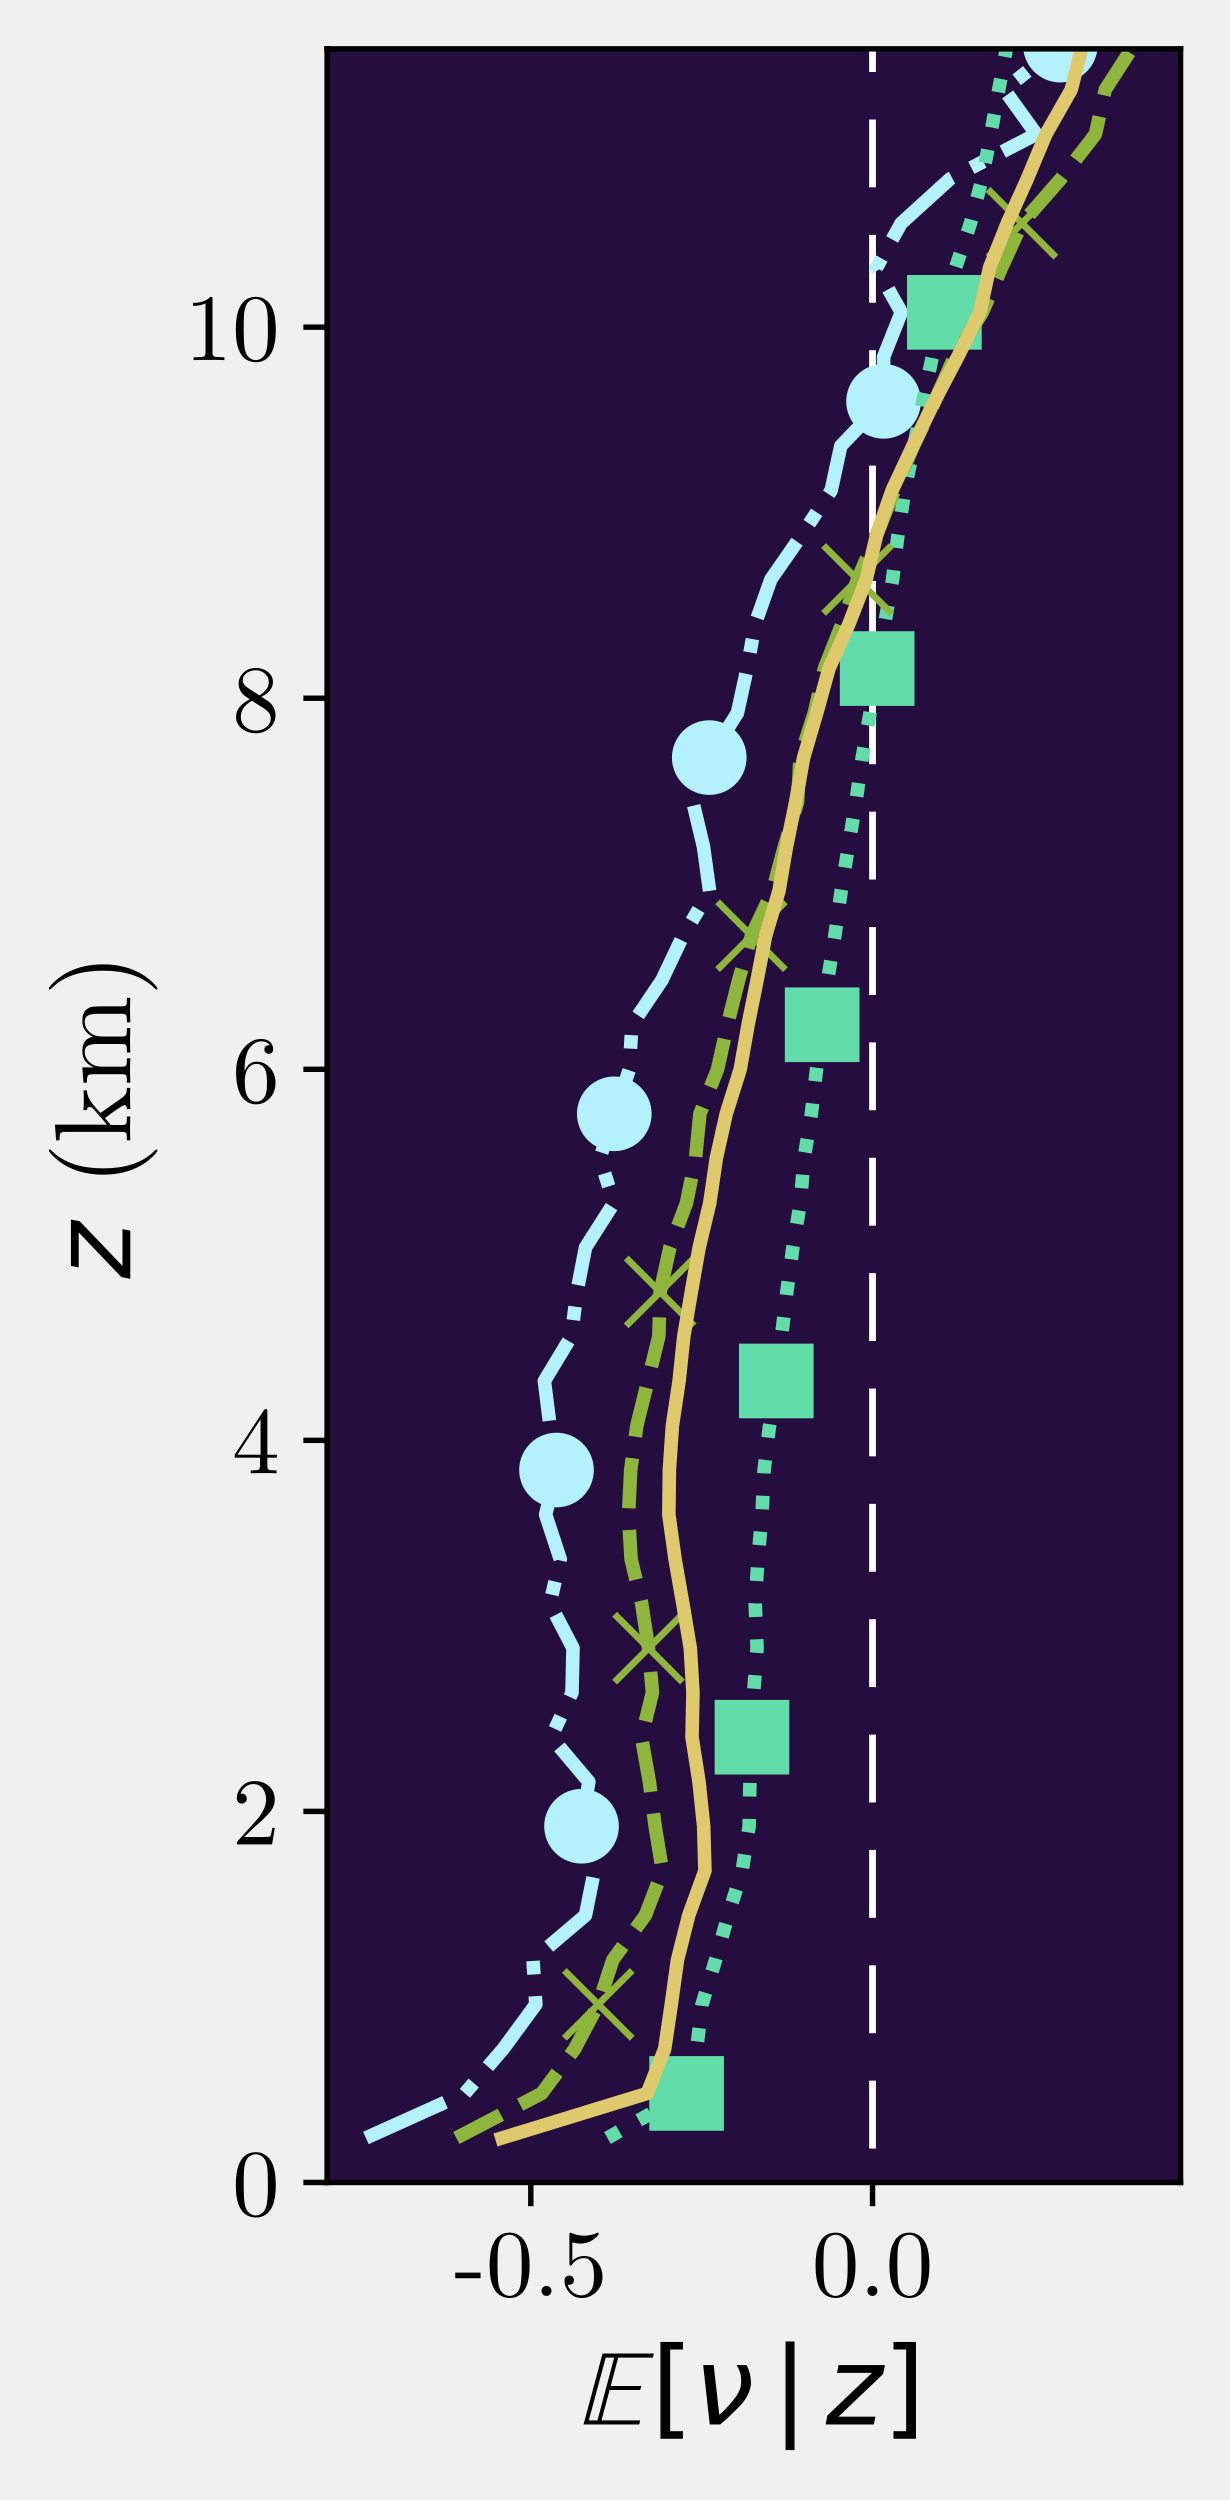
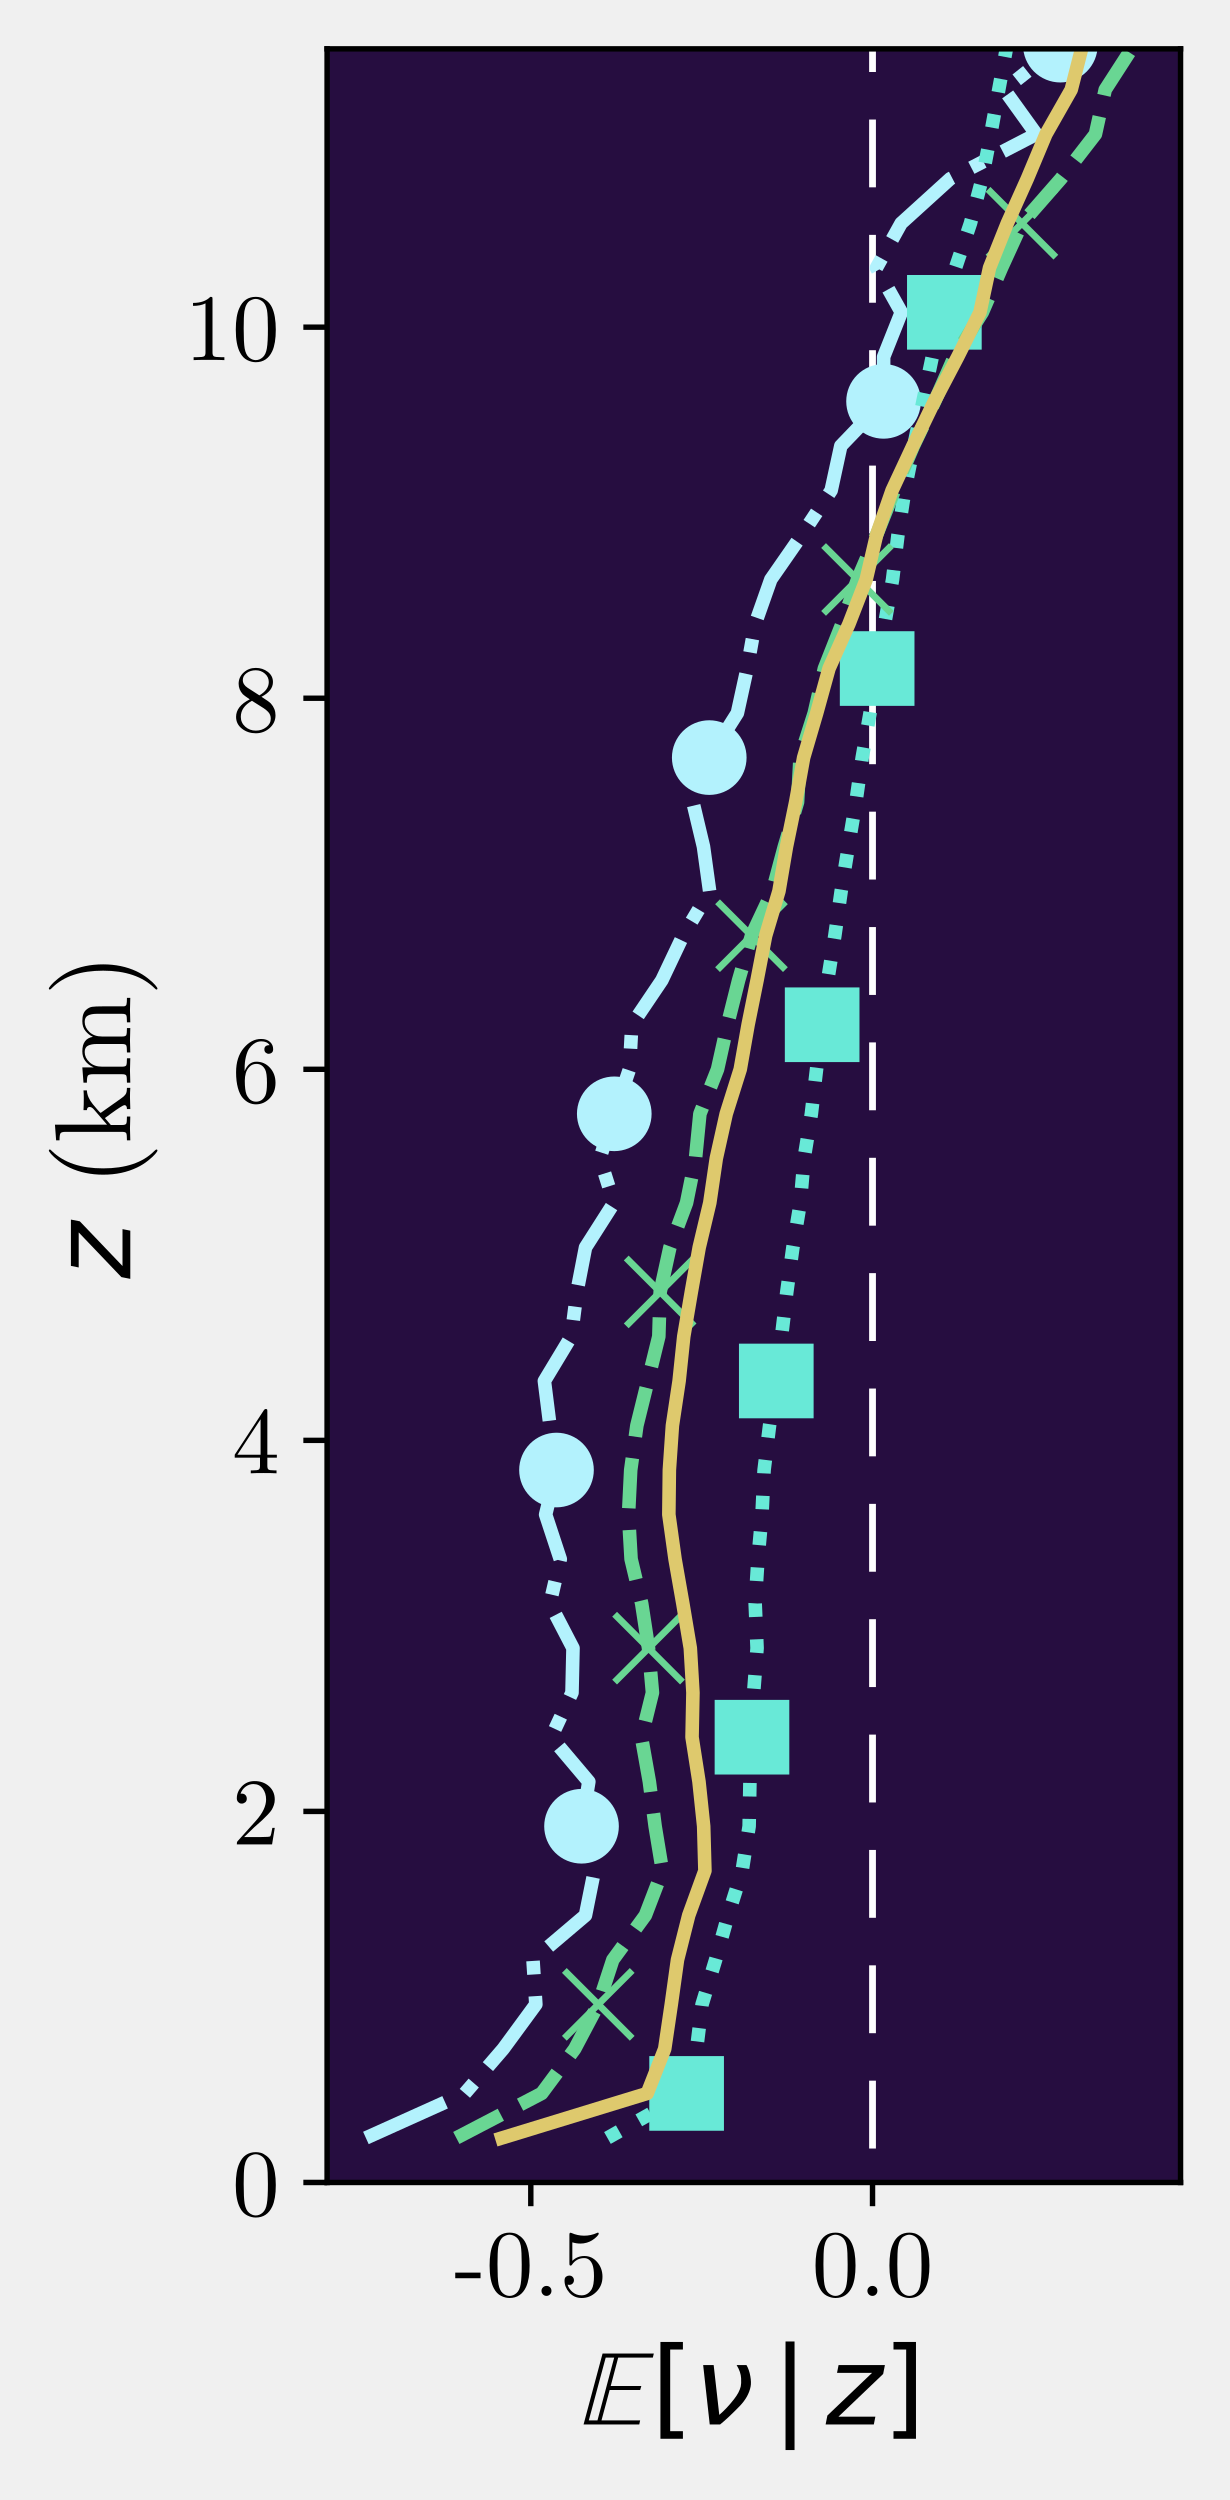
<svg xmlns="http://www.w3.org/2000/svg" xmlns:xlink="http://www.w3.org/1999/xlink" width="181.164pt" height="368.4pt" viewBox="0 0 181.164 368.4" version="1.1">
  <defs>
    <style type="text/css">*{stroke-linejoin: round; stroke-linecap: butt}</style>
  </defs>
  <g id="figure_1">
    <g id="patch_1">
      <path d="M 0 368.4  L 181.164 368.4  L 181.164 0  L 0 0  L 0 368.4  z " style="fill: none; opacity: 0" />
    </g>
    <g id="axes_1">
      <g id="patch_2">
        <path d="M 48.2 321.61  L 173.964 321.61  L 173.964 7.2  L 48.2 7.2  z " style="fill: #260d40" />
      </g>
      <g id="matplotlib.axis_1">
        <g id="xtick_1">
          <g id="line2d_1">
            <defs>
-               <path id="mfa0287b8fa" d="M 0 0  L 0 3.5  " style="stroke: #000000; stroke-width: 0.8" />
-             </defs>
-             <g>
-               <use xlink:href="#mfa0287b8fa" x="78.219" y="321.61" style="stroke: #000000; stroke-width: 0.8" />
+               <path id="m60a815bd17" d="M 0 0  L 0 3.5  " style="stroke: #000000; stroke-width: 0.8" />
+             </defs>
+             <g>
+               <use xlink:href="#m60a815bd17" x="78.219" y="321.61" style="stroke: #000000; stroke-width: 0.8" />
            </g>
          </g>
          <g id="text_1">
            <g transform="translate(66.94721 338.3248) scale(0.14 -0.14)">
              <defs>
                <path id="CMUSerif-Roman-2d" d="M 63 1191  L 63 1569  L 1766 1569  L 1766 1191  L 63 1191  z " transform="scale(0.015625)" />
                <path id="CMUSerif-Roman-30" d="M 250 2047  Q 250 2988 488 3500  Q 819 4263 1600 4263  Q 1766 4263 1939 4217  Q 2113 4172 2333 4000  Q 2553 3828 2688 3547  Q 2944 3003 2944 2047  Q 2944 1113 2706 603  Q 2359 -141 1594 -141  Q 1306 -141 1014 6  Q 722 153 538 506  Q 250 1034 250 2047  z M 781 2125  Q 781 1159 850 775  Q 928 359 1142 179  Q 1356 0 1594 0  Q 1850 0 2064 192  Q 2278 384 2344 800  Q 2416 1209 2413 2125  Q 2413 3016 2350 3372  Q 2266 3788 2042 3955  Q 1819 4122 1594 4122  Q 1509 4122 1420 4097  Q 1331 4072 1203 4000  Q 1075 3928 976 3750  Q 878 3572 831 3303  Q 781 2956 781 2125  z " transform="scale(0.015625)" />
                <path id="CMUSerif-Roman-2e" d="M 641 103  Q 544 206 544 340  Q 544 475 641 573  Q 738 672 884 672  Q 1025 672 1120 580  Q 1216 488 1216 339  Q 1216 191 1114 95  Q 1013 0 884 0  Q 738 0 641 103  z " transform="scale(0.015625)" />
                <path id="CMUSerif-Roman-35" d="M 319 1031  Q 319 1222 422 1295  Q 525 1369 634 1369  Q 781 1369 867 1276  Q 953 1184 953 1056  Q 953 928 867 836  Q 781 744 634 744  Q 563 744 525 756  Q 609 463 867 250  Q 1125 38 1466 38  Q 1894 38 2150 453  Q 2303 722 2303 1331  Q 2303 1869 2188 2138  Q 2009 2547 1644 2547  Q 1125 2547 819 2100  Q 781 2044 738 2041  Q 675 2041 661 2077  Q 647 2113 647 2209  L 647 4103  Q 647 4256 709 4256  Q 734 4256 788 4238  Q 1191 4059 1638 4056  Q 2097 4056 2509 4244  Q 2541 4263 2559 4263  Q 2622 4263 2625 4191  Q 2625 4166 2573 4092  Q 2522 4019 2412 3923  Q 2303 3828 2162 3737  Q 2022 3647 1817 3586  Q 1613 3525 1388 3525  Q 1119 3525 844 3609  L 844 2363  Q 1175 2688 1656 2688  Q 2169 2688 2522 2275  Q 2875 1863 2875 1288  Q 2875 684 2458 271  Q 2041 -141 1478 -141  Q 966 -141 642 225  Q 319 591 319 1031  z " transform="scale(0.015625)" />
              </defs>
              <use xlink:href="#CMUSerif-Roman-2d" />
              <use xlink:href="#CMUSerif-Roman-30" transform="translate(33.25195 0)" />
              <use xlink:href="#CMUSerif-Roman-2e" transform="translate(83.25195 0)" />
              <use xlink:href="#CMUSerif-Roman-35" transform="translate(111.0352 0)" />
            </g>
          </g>
        </g>
        <g id="xtick_2">
          <g id="line2d_2">
            <g>
-               <use xlink:href="#mfa0287b8fa" x="128.575" y="321.61" style="stroke: #000000; stroke-width: 0.8" />
+               <use xlink:href="#m60a815bd17" x="128.575" y="321.61" style="stroke: #000000; stroke-width: 0.8" />
            </g>
          </g>
          <g id="text_2">
            <g transform="translate(119.6302 338.3248) scale(0.14 -0.14)">
              <use xlink:href="#CMUSerif-Roman-30" />
              <use xlink:href="#CMUSerif-Roman-2e" transform="translate(50 0)" />
              <use xlink:href="#CMUSerif-Roman-30" transform="translate(77.7832 0)" />
            </g>
          </g>
        </g>
        <g id="text_3">
          <g transform="translate(85.72203 357.3595) scale(0.16 -0.16)">
            <defs>
              <path id="STIXNonUnicode-Italic-e156" d="M 4250 4179  L 4192 3942  L 2150 3942  L 1709 2266  L 3514 2266  L 3443 2029  L 1645 2029  L 1165 237  L 3443 237  L 3392 0  L 109 0  L 1229 4179  L 4250 4179  z M 1914 3942  L 1414 3942  L 416 237  L 928 237  L 1914 3942  z " transform="scale(0.015625)" />
              <path id="DejaVuSans-5b" d="M 550 4863  L 1875 4863  L 1875 4416  L 1125 4416  L 1125 -397  L 1875 -397  L 1875 -844  L 550 -844  L 550 4863  z " transform="scale(0.015625)" />
              <path id="DejaVuSans-Oblique-3bd" d="M 959 0  L 572 3500  L 1191 3500  L 1522 563  Q 1972 950 2391 1488  Q 2706 1891 2788 2241  Q 2825 2406 2809 2719  Q 2794 3091 2544 3500  L 3125 3500  L 3125 3500  Q 3288 3222 3353 2834  Q 3416 2478 3369 2234  Q 3250 1622 2719 1075  Q 2025 363 1572 0  L 959 0  z " transform="scale(0.015625)" />
              <path id="DejaVuSans-7c" d="M 1344 4891  L 1344 -1509  L 813 -1509  L 813 4891  L 1344 4891  z " transform="scale(0.015625)" />
              <path id="DejaVuSans-Oblique-7a" d="M 744 3500  L 3475 3500  L 3372 2975  L 738 459  L 2913 459  L 2822 0  L -19 0  L 84 525  L 2719 3041  L 653 3041  L 744 3500  z " transform="scale(0.015625)" />
              <path id="DejaVuSans-5d" d="M 1947 4863  L 1947 -844  L 622 -844  L 622 -397  L 1369 -397  L 1369 4416  L 622 4416  L 622 4863  L 1947 4863  z " transform="scale(0.015625)" />
            </defs>
            <use xlink:href="#STIXNonUnicode-Italic-e156" transform="translate(0 0.578125)" />
            <use xlink:href="#DejaVuSans-5b" transform="translate(63.89999 0.578125)" />
            <use xlink:href="#DejaVuSans-Oblique-3bd" transform="translate(102.9137 0.578125)" />
            <use xlink:href="#DejaVuSans-7c" transform="translate(175.0087 0.578125)" />
            <use xlink:href="#DejaVuSans-Oblique-7a" transform="translate(224.9358 0.578125)" />
            <use xlink:href="#DejaVuSans-5d" transform="translate(277.426 0.578125)" />
          </g>
        </g>
      </g>
      <g id="matplotlib.axis_2">
        <g id="ytick_1">
          <g id="line2d_3">
            <defs>
-               <path id="m3f14f30322" d="M 0 0  L -3.5 0  " style="stroke: #000000; stroke-width: 0.8" />
-             </defs>
-             <g>
-               <use xlink:href="#m3f14f30322" x="48.2" y="321.61" style="stroke: #000000; stroke-width: 0.8" />
+               <path id="m73a2d07c57" d="M 0 0  L -3.5 0  " style="stroke: #000000; stroke-width: 0.8" />
+             </defs>
+             <g>
+               <use xlink:href="#m73a2d07c57" x="48.2" y="321.61" style="stroke: #000000; stroke-width: 0.8" />
            </g>
          </g>
          <g id="text_4">
            <g transform="translate(34.2 326.4675) scale(0.14 -0.14)">
              <use xlink:href="#CMUSerif-Roman-30" />
            </g>
          </g>
        </g>
        <g id="ytick_2">
          <g id="line2d_4">
            <g>
-               <use xlink:href="#m3f14f30322" x="48.2" y="266.93" style="stroke: #000000; stroke-width: 0.8" />
+               <use xlink:href="#m73a2d07c57" x="48.2" y="266.93" style="stroke: #000000; stroke-width: 0.8" />
            </g>
          </g>
          <g id="text_5">
            <g transform="translate(34.2 271.7875) scale(0.14 -0.14)">
              <defs>
                <path id="CMUSerif-Roman-32" d="M 319 0  Q 319 116 330 150  Q 341 184 391 238  L 1619 1606  Q 2291 2363 2291 3022  Q 2291 3450 2067 3756  Q 1844 4063 1434 4063  Q 1153 4063 915 3891  Q 678 3719 569 3413  Q 588 3419 653 3419  Q 813 3419 902 3319  Q 991 3219 991 3084  Q 991 2913 880 2830  Q 769 2747 659 2747  Q 616 2747 558 2756  Q 500 2766 409 2855  Q 319 2944 319 3103  Q 319 3550 658 3906  Q 997 4263 1516 4263  Q 2103 4263 2489 3914  Q 2875 3566 2875 3022  Q 2875 2831 2817 2657  Q 2759 2484 2682 2350  Q 2606 2216 2400 2000  Q 2194 1784 2028 1631  Q 1863 1478 1491 1153  L 813 494  L 1966 494  Q 2528 494 2572 544  Q 2634 634 2713 1113  L 2875 1113  L 2694 0  L 319 0  z " transform="scale(0.015625)" />
              </defs>
              <use xlink:href="#CMUSerif-Roman-32" />
            </g>
          </g>
        </g>
        <g id="ytick_3">
          <g id="line2d_5">
            <g>
-               <use xlink:href="#m3f14f30322" x="48.2" y="212.25" style="stroke: #000000; stroke-width: 0.8" />
+               <use xlink:href="#m73a2d07c57" x="48.2" y="212.25" style="stroke: #000000; stroke-width: 0.8" />
            </g>
          </g>
          <g id="text_6">
            <g transform="translate(34.2 217.1074) scale(0.14 -0.14)">
              <defs>
                <path id="CMUSerif-Roman-34" d="M 178 1056  L 178 1253  L 2144 4256  Q 2194 4334 2272 4331  Q 2344 4331 2359 4303  Q 2375 4275 2375 4166  L 2375 1253  L 3016 1253  L 3016 1056  L 2375 1056  L 2375 500  Q 2375 316 2451 256  Q 2528 197 2859 197  L 2994 197  L 2994 0  Q 2731 19 2125 19  Q 1522 19 1259 0  L 1259 197  L 1394 197  Q 1725 197 1803 255  Q 1881 313 1881 500  L 1881 1056  L 178 1056  z M 359 1253  L 1919 1253  L 1919 3641  L 359 1253  z " transform="scale(0.015625)" />
              </defs>
              <use xlink:href="#CMUSerif-Roman-34" />
            </g>
          </g>
        </g>
        <g id="ytick_4">
          <g id="line2d_6">
            <g>
-               <use xlink:href="#m3f14f30322" x="48.2" y="157.57" style="stroke: #000000; stroke-width: 0.8" />
+               <use xlink:href="#m73a2d07c57" x="48.2" y="157.57" style="stroke: #000000; stroke-width: 0.8" />
            </g>
          </g>
          <g id="text_7">
            <g transform="translate(34.2 162.4274) scale(0.14 -0.14)">
              <defs>
                <path id="CMUSerif-Roman-36" d="M 269 2022  Q 269 3028 781 3645  Q 1294 4263 1953 4263  Q 2338 4263 2552 4067  Q 2766 3872 2766 3572  Q 2766 3406 2669 3334  Q 2572 3263 2472 3263  Q 2356 3263 2265 3341  Q 2175 3419 2175 3559  Q 2175 3847 2528 3847  Q 2363 4103 1966 4103  Q 1844 4103 1719 4067  Q 1594 4031 1431 3912  Q 1269 3794 1144 3606  Q 1019 3419 931 3066  Q 844 2713 844 2253  L 844 2100  Q 1106 2734 1643 2732  Q 2181 2731 2553 2322  Q 2925 1913 2925 1306  Q 2925 684 2537 271  Q 2150 -141 1606 -141  Q 1363 -141 1142 -39  Q 922 63 717 294  Q 513 525 391 969  Q 269 1413 269 2022  z M 856 1447  Q 856 819 972 519  Q 991 469 1033 400  Q 1075 331 1148 242  Q 1222 153 1344 95  Q 1466 38 1606 38  Q 2034 38 2241 453  Q 2350 684 2350 1313  Q 2350 1953 2234 2188  Q 2038 2584 1638 2584  Q 1369 2584 1183 2400  Q 997 2216 926 1969  Q 856 1722 856 1447  z " transform="scale(0.015625)" />
              </defs>
              <use xlink:href="#CMUSerif-Roman-36" />
            </g>
          </g>
        </g>
        <g id="ytick_5">
          <g id="line2d_7">
            <g>
-               <use xlink:href="#m3f14f30322" x="48.2" y="102.89" style="stroke: #000000; stroke-width: 0.8" />
+               <use xlink:href="#m73a2d07c57" x="48.2" y="102.89" style="stroke: #000000; stroke-width: 0.8" />
            </g>
          </g>
          <g id="text_8">
            <g transform="translate(34.2 107.7474) scale(0.14 -0.14)">
              <defs>
                <path id="CMUSerif-Roman-38" d="M 269 966  Q 269 1681 1191 2144  Q 794 2413 722 2491  Q 441 2803 441 3194  Q 441 3641 780 3952  Q 1119 4263 1600 4263  Q 2059 4263 2406 3997  Q 2753 3731 2753 3309  Q 2753 2716 1978 2316  Q 2491 1997 2613 1863  Q 2925 1516 2925 1075  Q 2925 563 2531 211  Q 2138 -141 1594 -141  Q 1063 -141 666 168  Q 269 478 269 966  z M 588 966  Q 588 569 886 303  Q 1184 38 1600 38  Q 2003 38 2304 269  Q 2606 500 2606 844  Q 2606 978 2561 1093  Q 2516 1209 2427 1301  Q 2338 1394 2283 1436  Q 2228 1478 2125 1550  L 1338 2047  Q 588 1631 588 966  z M 722 3444  Q 722 3138 1044 2925  L 1838 2413  Q 2472 2784 2472 3309  Q 2472 3650 2212 3876  Q 1953 4103 1594 4103  Q 1241 4103 981 3917  Q 722 3731 722 3444  z " transform="scale(0.015625)" />
              </defs>
              <use xlink:href="#CMUSerif-Roman-38" />
            </g>
          </g>
        </g>
        <g id="ytick_6">
          <g id="line2d_8">
            <g>
-               <use xlink:href="#m3f14f30322" x="48.2" y="48.21" style="stroke: #000000; stroke-width: 0.8" />
+               <use xlink:href="#m73a2d07c57" x="48.2" y="48.21" style="stroke: #000000; stroke-width: 0.8" />
            </g>
          </g>
          <g id="text_9">
            <g transform="translate(27.2 53.06736) scale(0.14 -0.14)">
              <defs>
                <path id="CMUSerif-Roman-31" d="M 569 3653  L 569 3853  Q 1338 3853 1734 4263  Q 1844 4263 1862 4238  Q 1881 4213 1881 4097  L 1881 506  Q 1881 316 1975 256  Q 2069 197 2478 197  L 2681 197  L 2681 0  Q 2456 19 1643 19  Q 831 19 609 0  L 609 197  L 813 197  Q 1216 197 1312 255  Q 1409 313 1409 506  L 1409 3822  Q 1075 3653 569 3653  z " transform="scale(0.015625)" />
              </defs>
              <use xlink:href="#CMUSerif-Roman-31" />
              <use xlink:href="#CMUSerif-Roman-30" transform="translate(50 0)" />
            </g>
          </g>
        </g>
        <g id="text_10">
          <g transform="translate(19.2 188.4051) rotate(-90) scale(0.16 -0.16)">
            <defs>
              <path id="CMUSerif-Roman-20" transform="scale(0.015625)" />
              <path id="CMUSerif-Roman-28" d="M 634 1600  Q 634 2681 1038 3553  Q 1209 3919 1450 4225  Q 1691 4531 1850 4665  Q 2009 4800 2053 4800  Q 2116 4800 2119 4738  Q 2119 4706 2034 4628  Q 1003 3578 1006 1600  Q 1006 -384 2009 -1394  Q 2119 -1503 2119 -1538  Q 2119 -1600 2053 -1600  Q 2009 -1600 1856 -1472  Q 1703 -1344 1465 -1050  Q 1228 -756 1056 -397  Q 634 475 634 1600  z " transform="scale(0.015625)" />
              <path id="CMUSerif-Roman-6b" d="M 178 0  L 178 197  Q 519 197 598 239  Q 678 281 678 488  L 678 3816  Q 678 4053 595 4112  Q 513 4172 178 4172  L 178 4372  L 1100 4441  L 1100 1369  L 2003 2150  Q 2144 2272 2144 2400  Q 2144 2547 1959 2559  L 1959 2759  Q 2228 2741 2675 2741  Q 2938 2741 3122 2759  L 3122 2559  Q 2719 2541 2316 2216  Q 2225 2144 2011 1958  Q 1797 1772 1797 1753  Q 1797 1747 1805 1731  Q 1813 1716 1825 1703  Q 1838 1691 1838 1684  L 2650 538  Q 2816 306 2937 251  Q 3059 197 3272 197  L 3272 0  Q 2997 19 2713 19  Q 2559 19 2022 0  L 2022 197  Q 2253 197 2253 347  Q 2253 450 1734 1166  Q 1697 1216 1613 1325  Q 1534 1441 1491 1497  L 1081 1147  L 1081 488  Q 1081 281 1161 239  Q 1241 197 1581 197  L 1581 0  Q 1197 19 878 19  Q 813 19 178 0  z " transform="scale(0.015625)" />
              <path id="CMUSerif-Roman-6d" d="M 206 0  L 206 197  Q 547 197 625 239  Q 703 281 703 488  L 703 2203  Q 703 2441 620 2500  Q 538 2559 206 2559  L 206 2759  L 1106 2828  L 1106 2156  Q 1406 2828 2053 2828  Q 2803 2828 2906 2203  Q 3016 2447 3245 2637  Q 3475 2828 3834 2828  Q 4316 2828 4506 2591  Q 4647 2431 4675 2253  Q 4703 2075 4703 1613  L 4703 391  Q 4709 256 4812 226  Q 4916 197 5203 197  L 5203 0  Q 4550 19 4488 19  Q 4438 19 3763 0  L 3763 197  Q 4103 197 4183 239  Q 4263 281 4263 488  L 4263 1978  Q 4263 2303 4163 2495  Q 4063 2688 3788 2688  Q 3456 2688 3190 2409  Q 2925 2131 2925 1663  L 2925 488  Q 2925 281 3004 239  Q 3084 197 3425 197  L 3425 0  Q 2772 19 2706 19  Q 2656 19 1984 0  L 1984 197  Q 2325 197 2404 239  Q 2484 281 2484 488  L 2484 1978  Q 2484 2303 2384 2495  Q 2284 2688 2009 2688  Q 1678 2688 1412 2409  Q 1147 2131 1147 1663  L 1147 488  Q 1147 281 1226 239  Q 1306 197 1644 197  L 1644 0  Q 991 19 928 19  Q 878 19 206 0  z " transform="scale(0.015625)" />
              <path id="CMUSerif-Roman-29" d="M 366 -1538  Q 366 -1506 447 -1428  Q 1478 -378 1478 1600  Q 1478 3584 488 4588  Q 366 4703 366 4738  Q 366 4800 428 4800  Q 472 4800 626 4672  Q 781 4544 1017 4250  Q 1253 3956 1428 3597  Q 1850 2725 1850 1600  Q 1850 519 1447 -353  Q 1275 -719 1034 -1025  Q 794 -1331 634 -1465  Q 475 -1600 428 -1600  Q 366 -1600 366 -1538  z " transform="scale(0.015625)" />
            </defs>
            <use xlink:href="#DejaVuSans-Oblique-7a" />
            <use xlink:href="#CMUSerif-Roman-20" transform="translate(52.49023 0)" />
            <use xlink:href="#CMUSerif-Roman-28" transform="translate(85.74219 0)" />
            <use xlink:href="#CMUSerif-Roman-6b" transform="translate(124.5117 0)" />
            <use xlink:href="#CMUSerif-Roman-6d" transform="translate(177.1973 0)" />
            <use xlink:href="#CMUSerif-Roman-29" transform="translate(260.4492 0)" />
          </g>
        </g>
      </g>
      <g id="line2d_9">
-         <path d="M 128.575 321.61  L 128.575 7.2  " clip-path="url(#pc01a89b8a0)" style="fill: none; stroke-dasharray: 10,7; stroke-dashoffset: 12; stroke: #ffffff" />
+         <path d="M 128.575 321.61  L 128.575 7.2  " clip-path="url(#p03decd506f)" style="fill: none; stroke-dasharray: 10,7; stroke-dashoffset: 12; stroke: #ffffff" />
      </g>
      <g id="line2d_10">
-         <path d="M 53.917 315.049  L 68.491 308.487  L 74.151 301.925  L 78.962 295.364  L 78.54 288.802  L 86.273 282.241  L 87.592 275.679  L 85.694 269.117  L 86.77 262.556  L 81.226 255.994  L 84.289 249.433  L 84.437 242.871  L 81.031 236.309  L 82.562 229.748  L 80.403 223.186  L 82.005 216.624  L 81.045 210.063  L 80.219 203.501  L 84.177 196.94  L 85.012 190.378  L 86.283 183.816  L 90.466 177.255  L 88.399 170.693  L 90.519 164.132  L 92.756 157.57  L 93.106 151.008  L 97.533 144.447  L 100.647 137.885  L 104.572 131.324  L 103.664 124.762  L 102.103 118.2  L 104.515 111.639  L 108.662 105.077  L 110.099 98.516  L 111.273 91.954  L 113.588 85.392  L 118.145 78.831  L 122.478 72.269  L 123.902 65.708  L 130.201 59.146  L 130.211 52.584  L 132.821 46.023  L 129.146 39.461  L 132.793 32.9  L 140.022 26.338  L 152.708 19.776  L 147.986 13.215  L 156.253 6.653  L 162.488 0.092  " clip-path="url(#pc01a89b8a0)" style="fill: none; stroke-dasharray: 12.8,3.2,2,3.2; stroke-dashoffset: 0; stroke: #b3f2fd; stroke-width: 2" />
+         <path d="M 53.917 315.049  L 68.491 308.487  L 74.151 301.925  L 78.962 295.364  L 78.54 288.802  L 86.273 282.241  L 87.592 275.679  L 85.694 269.117  L 86.77 262.556  L 81.226 255.994  L 84.289 249.433  L 84.437 242.871  L 81.031 236.309  L 82.562 229.748  L 80.403 223.186  L 82.005 216.624  L 81.045 210.063  L 80.219 203.501  L 84.177 196.94  L 85.012 190.378  L 86.283 183.816  L 90.466 177.255  L 88.399 170.693  L 90.519 164.132  L 92.756 157.57  L 93.106 151.008  L 97.533 144.447  L 100.647 137.885  L 104.572 131.324  L 103.664 124.762  L 102.103 118.2  L 104.515 111.639  L 108.662 105.077  L 110.099 98.516  L 111.273 91.954  L 113.588 85.392  L 118.145 78.831  L 122.478 72.269  L 123.902 65.708  L 130.201 59.146  L 130.211 52.584  L 132.821 46.023  L 129.146 39.461  L 132.793 32.9  L 140.022 26.338  L 152.708 19.776  L 147.986 13.215  L 156.253 6.653  L 162.488 0.092  " clip-path="url(#p03decd506f)" style="fill: none; stroke-dasharray: 12.8,3.2,2,3.2; stroke-dashoffset: 0; stroke: #b3f2fd; stroke-width: 2" />
        <defs>
-           <path id="m534184a524" d="M 0 5  C 1.326 5 2.598 4.473 3.536 3.536  C 4.473 2.598 5 1.326 5 0  C 5 -1.326 4.473 -2.598 3.536 -3.536  C 2.598 -4.473 1.326 -5 0 -5  C -1.326 -5 -2.598 -4.473 -3.536 -3.536  C -4.473 -2.598 -5 -1.326 -5 0  C -5 1.326 -4.473 2.598 -3.536 3.536  C -2.598 4.473 -1.326 5 0 5  z " style="stroke: #b3f2fd" />
+           <path id="m4b02b5e384" d="M 0 5  C 1.326 5 2.598 4.473 3.536 3.536  C 4.473 2.598 5 1.326 5 0  C 5 -1.326 4.473 -2.598 3.536 -3.536  C 2.598 -4.473 1.326 -5 0 -5  C -1.326 -5 -2.598 -4.473 -3.536 -3.536  C -4.473 -2.598 -5 -1.326 -5 0  C -5 1.326 -4.473 2.598 -3.536 3.536  C -2.598 4.473 -1.326 5 0 5  z " style="stroke: #b3f2fd" />
        </defs>
-         <g clip-path="url(#pc01a89b8a0)">
-           <use xlink:href="#m534184a524" x="85.694" y="269.117" style="fill: #b3f2fd; stroke: #b3f2fd" />
-           <use xlink:href="#m534184a524" x="82.005" y="216.624" style="fill: #b3f2fd; stroke: #b3f2fd" />
-           <use xlink:href="#m534184a524" x="90.519" y="164.132" style="fill: #b3f2fd; stroke: #b3f2fd" />
-           <use xlink:href="#m534184a524" x="104.515" y="111.639" style="fill: #b3f2fd; stroke: #b3f2fd" />
-           <use xlink:href="#m534184a524" x="130.201" y="59.146" style="fill: #b3f2fd; stroke: #b3f2fd" />
-           <use xlink:href="#m534184a524" x="156.253" y="6.653" style="fill: #b3f2fd; stroke: #b3f2fd" />
+         <g clip-path="url(#p03decd506f)">
+           <use xlink:href="#m4b02b5e384" x="85.694" y="269.117" style="fill: #b3f2fd; stroke: #b3f2fd" />
+           <use xlink:href="#m4b02b5e384" x="82.005" y="216.624" style="fill: #b3f2fd; stroke: #b3f2fd" />
+           <use xlink:href="#m4b02b5e384" x="90.519" y="164.132" style="fill: #b3f2fd; stroke: #b3f2fd" />
+           <use xlink:href="#m4b02b5e384" x="104.515" y="111.639" style="fill: #b3f2fd; stroke: #b3f2fd" />
+           <use xlink:href="#m4b02b5e384" x="130.201" y="59.146" style="fill: #b3f2fd; stroke: #b3f2fd" />
+           <use xlink:href="#m4b02b5e384" x="156.253" y="6.653" style="fill: #b3f2fd; stroke: #b3f2fd" />
        </g>
      </g>
      <g id="line2d_11">
-         <path d="M 89.511 315.049  L 101.179 308.487  L 102.652 301.925  L 103.456 295.364  L 105.451 288.802  L 107.294 282.241  L 109.359 275.679  L 110.393 269.117  L 110.509 262.556  L 110.812 255.994  L 111.055 249.433  L 111.563 242.871  L 111.283 236.309  L 111.692 229.748  L 112.287 223.186  L 112.597 216.624  L 113.402 210.063  L 114.394 203.501  L 115.166 196.94  L 115.943 190.378  L 116.842 183.816  L 117.935 177.255  L 118.495 170.693  L 119.563 164.132  L 120.325 157.57  L 121.153 151.008  L 121.964 144.447  L 123.02 137.885  L 123.954 131.324  L 125.015 124.762  L 126.122 118.2  L 127.053 111.639  L 128.206 105.077  L 129.257 98.516  L 130.36 91.954  L 131.529 85.392  L 132.325 78.831  L 133.334 72.269  L 134.659 65.708  L 136.003 59.146  L 137.383 52.584  L 139.161 46.023  L 140.805 39.461  L 143.008 32.9  L 144.733 26.338  L 145.993 19.776  L 147.177 13.215  L 148.395 6.653  L 150.066 0.092  " clip-path="url(#pc01a89b8a0)" style="fill: none; stroke-dasharray: 2,3.3; stroke-dashoffset: 0; stroke: #62dca9; stroke-width: 2" />
+         <path d="M 89.511 315.049  L 101.179 308.487  L 102.652 301.925  L 103.456 295.364  L 105.451 288.802  L 107.294 282.241  L 109.359 275.679  L 110.393 269.117  L 110.509 262.556  L 110.812 255.994  L 111.055 249.433  L 111.563 242.871  L 111.283 236.309  L 111.692 229.748  L 112.287 223.186  L 112.597 216.624  L 113.402 210.063  L 114.394 203.501  L 115.166 196.94  L 115.943 190.378  L 116.842 183.816  L 117.935 177.255  L 118.495 170.693  L 119.563 164.132  L 120.325 157.57  L 121.153 151.008  L 121.964 144.447  L 123.02 137.885  L 123.954 131.324  L 125.015 124.762  L 126.122 118.2  L 127.053 111.639  L 128.206 105.077  L 129.257 98.516  L 130.36 91.954  L 131.529 85.392  L 132.325 78.831  L 133.334 72.269  L 134.659 65.708  L 136.003 59.146  L 137.383 52.584  L 139.161 46.023  L 140.805 39.461  L 143.008 32.9  L 144.733 26.338  L 145.993 19.776  L 147.177 13.215  L 148.395 6.653  L 150.066 0.092  " clip-path="url(#p03decd506f)" style="fill: none; stroke-dasharray: 2,3.3; stroke-dashoffset: 0; stroke: #68e9d7; stroke-width: 2" />
        <defs>
-           <path id="m30f53a014a" d="M -5 5  L 5 5  L 5 -5  L -5 -5  z " style="stroke: #62dca9; stroke-linejoin: miter" />
+           <path id="me28bf04373" d="M -5 5  L 5 5  L 5 -5  L -5 -5  z " style="stroke: #68e9d7; stroke-linejoin: miter" />
        </defs>
-         <g clip-path="url(#pc01a89b8a0)">
-           <use xlink:href="#m30f53a014a" x="101.179" y="308.487" style="fill: #62dca9; stroke: #62dca9; stroke-linejoin: miter" />
-           <use xlink:href="#m30f53a014a" x="110.812" y="255.994" style="fill: #62dca9; stroke: #62dca9; stroke-linejoin: miter" />
-           <use xlink:href="#m30f53a014a" x="114.394" y="203.501" style="fill: #62dca9; stroke: #62dca9; stroke-linejoin: miter" />
-           <use xlink:href="#m30f53a014a" x="121.153" y="151.008" style="fill: #62dca9; stroke: #62dca9; stroke-linejoin: miter" />
-           <use xlink:href="#m30f53a014a" x="129.257" y="98.516" style="fill: #62dca9; stroke: #62dca9; stroke-linejoin: miter" />
-           <use xlink:href="#m30f53a014a" x="139.161" y="46.023" style="fill: #62dca9; stroke: #62dca9; stroke-linejoin: miter" />
+         <g clip-path="url(#p03decd506f)">
+           <use xlink:href="#me28bf04373" x="101.179" y="308.487" style="fill: #68e9d7; stroke: #68e9d7; stroke-linejoin: miter" />
+           <use xlink:href="#me28bf04373" x="110.812" y="255.994" style="fill: #68e9d7; stroke: #68e9d7; stroke-linejoin: miter" />
+           <use xlink:href="#me28bf04373" x="114.394" y="203.501" style="fill: #68e9d7; stroke: #68e9d7; stroke-linejoin: miter" />
+           <use xlink:href="#me28bf04373" x="121.153" y="151.008" style="fill: #68e9d7; stroke: #68e9d7; stroke-linejoin: miter" />
+           <use xlink:href="#me28bf04373" x="129.257" y="98.516" style="fill: #68e9d7; stroke: #68e9d7; stroke-linejoin: miter" />
+           <use xlink:href="#me28bf04373" x="139.161" y="46.023" style="fill: #68e9d7; stroke: #68e9d7; stroke-linejoin: miter" />
        </g>
      </g>
      <g id="line2d_12">
-         <path d="M 67.243 315.049  L 79.82 308.487  L 84.693 301.925  L 88.16 295.364  L 90.306 288.802  L 95.102 282.241  L 97.621 275.679  L 96.54 269.117  L 95.69 262.556  L 94.525 255.994  L 96.146 249.433  L 95.567 242.871  L 94.561 236.309  L 92.996 229.748  L 92.616 223.186  L 92.941 216.624  L 93.85 210.063  L 95.47 203.501  L 97.083 196.94  L 97.28 190.378  L 98.718 183.816  L 101.169 177.255  L 102.491 170.693  L 103.138 164.132  L 105.736 157.57  L 107.197 151.008  L 108.841 144.447  L 110.736 137.885  L 113.823 131.324  L 115.577 124.762  L 117.528 118.2  L 117.886 111.639  L 119.984 105.077  L 121.478 98.516  L 124.068 91.954  L 126.36 85.392  L 129.169 78.831  L 131.801 72.269  L 134.597 65.708  L 137.739 59.146  L 140.618 52.584  L 144.762 46.023  L 147.59 39.461  L 150.592 32.9  L 156.336 26.338  L 161.421 19.776  L 162.865 13.215  L 167.1 6.653  L 168.248 0.092  " clip-path="url(#pc01a89b8a0)" style="fill: none; stroke-dasharray: 7.4,3.2; stroke-dashoffset: 0; stroke: #8fb63c; stroke-width: 2" />
+         <path d="M 67.243 315.049  L 79.82 308.487  L 84.693 301.925  L 88.16 295.364  L 90.306 288.802  L 95.102 282.241  L 97.621 275.679  L 96.54 269.117  L 95.69 262.556  L 94.525 255.994  L 96.146 249.433  L 95.567 242.871  L 94.561 236.309  L 92.996 229.748  L 92.616 223.186  L 92.941 216.624  L 93.85 210.063  L 95.47 203.501  L 97.083 196.94  L 97.28 190.378  L 98.718 183.816  L 101.169 177.255  L 102.491 170.693  L 103.138 164.132  L 105.736 157.57  L 107.197 151.008  L 108.841 144.447  L 110.736 137.885  L 113.823 131.324  L 115.577 124.762  L 117.528 118.2  L 117.886 111.639  L 119.984 105.077  L 121.478 98.516  L 124.068 91.954  L 126.36 85.392  L 129.169 78.831  L 131.801 72.269  L 134.597 65.708  L 137.739 59.146  L 140.618 52.584  L 144.762 46.023  L 147.59 39.461  L 150.592 32.9  L 156.336 26.338  L 161.421 19.776  L 162.865 13.215  L 167.1 6.653  L 168.248 0.092  " clip-path="url(#p03decd506f)" style="fill: none; stroke-dasharray: 7.4,3.2; stroke-dashoffset: 0; stroke: #69d693; stroke-width: 2" />
        <defs>
-           <path id="m562ca4e8c7" d="M -5 5  L 5 -5  M -5 -5  L 5 5  " style="stroke: #8fb63c" />
+           <path id="m8bcdbd2ca1" d="M -5 5  L 5 -5  M -5 -5  L 5 5  " style="stroke: #69d693" />
        </defs>
-         <g clip-path="url(#pc01a89b8a0)">
-           <use xlink:href="#m562ca4e8c7" x="88.16" y="295.364" style="fill: #8fb63c; stroke: #8fb63c" />
-           <use xlink:href="#m562ca4e8c7" x="95.567" y="242.871" style="fill: #8fb63c; stroke: #8fb63c" />
-           <use xlink:href="#m562ca4e8c7" x="97.28" y="190.378" style="fill: #8fb63c; stroke: #8fb63c" />
-           <use xlink:href="#m562ca4e8c7" x="110.736" y="137.885" style="fill: #8fb63c; stroke: #8fb63c" />
-           <use xlink:href="#m562ca4e8c7" x="126.36" y="85.392" style="fill: #8fb63c; stroke: #8fb63c" />
-           <use xlink:href="#m562ca4e8c7" x="150.592" y="32.9" style="fill: #8fb63c; stroke: #8fb63c" />
+         <g clip-path="url(#p03decd506f)">
+           <use xlink:href="#m8bcdbd2ca1" x="88.16" y="295.364" style="fill: #69d693; stroke: #69d693" />
+           <use xlink:href="#m8bcdbd2ca1" x="95.567" y="242.871" style="fill: #69d693; stroke: #69d693" />
+           <use xlink:href="#m8bcdbd2ca1" x="97.28" y="190.378" style="fill: #69d693; stroke: #69d693" />
+           <use xlink:href="#m8bcdbd2ca1" x="110.736" y="137.885" style="fill: #69d693; stroke: #69d693" />
+           <use xlink:href="#m8bcdbd2ca1" x="126.36" y="85.392" style="fill: #69d693; stroke: #69d693" />
+           <use xlink:href="#m8bcdbd2ca1" x="150.592" y="32.9" style="fill: #69d693; stroke: #69d693" />
        </g>
      </g>
      <g id="line2d_13">
-         <path d="M 73.966 315.049  L 95.371 308.487  L 97.951 301.925  L 98.92 295.364  L 99.835 288.802  L 101.491 282.241  L 103.875 275.679  L 103.693 269.117  L 103.004 262.556  L 101.98 255.994  L 102.111 249.433  L 101.724 242.871  L 100.625 236.309  L 99.474 229.748  L 98.56 223.186  L 98.637 216.624  L 99.087 210.063  L 100.073 203.501  L 100.759 196.94  L 101.874 190.378  L 103.033 183.816  L 104.592 177.255  L 105.554 170.693  L 107.015 164.132  L 109.081 157.57  L 110.239 151.008  L 111.561 144.447  L 112.824 137.885  L 114.784 131.324  L 115.896 124.762  L 117.246 118.2  L 118.424 111.639  L 120.35 105.077  L 122.163 98.516  L 125.098 91.954  L 127.643 85.392  L 129.173 78.831  L 131.454 72.269  L 134.518 65.708  L 137.687 59.146  L 141.13 52.584  L 144.406 46.023  L 145.816 39.461  L 148.435 32.9  L 151.382 26.338  L 154.13 19.776  L 157.855 13.215  L 159.527 6.653  L 161.379 0.092  " clip-path="url(#pc01a89b8a0)" style="fill: none; stroke: #dec96d; stroke-width: 2; stroke-linecap: square" />
+         <path d="M 73.966 315.049  L 95.371 308.487  L 97.951 301.925  L 98.92 295.364  L 99.835 288.802  L 101.491 282.241  L 103.875 275.679  L 103.693 269.117  L 103.004 262.556  L 101.98 255.994  L 102.111 249.433  L 101.724 242.871  L 100.625 236.309  L 99.474 229.748  L 98.56 223.186  L 98.637 216.624  L 99.087 210.063  L 100.073 203.501  L 100.759 196.94  L 101.874 190.378  L 103.033 183.816  L 104.592 177.255  L 105.554 170.693  L 107.015 164.132  L 109.081 157.57  L 110.239 151.008  L 111.561 144.447  L 112.824 137.885  L 114.784 131.324  L 115.896 124.762  L 117.246 118.2  L 118.424 111.639  L 120.35 105.077  L 122.163 98.516  L 125.098 91.954  L 127.643 85.392  L 129.173 78.831  L 131.454 72.269  L 134.518 65.708  L 137.687 59.146  L 141.13 52.584  L 144.406 46.023  L 145.816 39.461  L 148.435 32.9  L 151.382 26.338  L 154.13 19.776  L 157.855 13.215  L 159.527 6.653  L 161.379 0.092  " clip-path="url(#p03decd506f)" style="fill: none; stroke: #dec96d; stroke-width: 2; stroke-linecap: square" />
      </g>
      <g id="patch_3">
        <path d="M 48.2 321.61  L 48.2 7.2  " style="fill: none; stroke: #000000; stroke-width: 0.8; stroke-linejoin: miter; stroke-linecap: square" />
      </g>
      <g id="patch_4">
        <path d="M 173.964 321.61  L 173.964 7.2  " style="fill: none; stroke: #000000; stroke-width: 0.8; stroke-linejoin: miter; stroke-linecap: square" />
      </g>
      <g id="patch_5">
        <path d="M 48.2 321.61  L 173.964 321.61  " style="fill: none; stroke: #000000; stroke-width: 0.8; stroke-linejoin: miter; stroke-linecap: square" />
      </g>
      <g id="patch_6">
        <path d="M 48.2 7.2  L 173.964 7.2  " style="fill: none; stroke: #000000; stroke-width: 0.8; stroke-linejoin: miter; stroke-linecap: square" />
      </g>
    </g>
  </g>
  <defs>
-     <clipPath id="pc01a89b8a0">
+     <clipPath id="p03decd506f">
      <rect x="48.2" y="7.2" width="125.764" height="314.41" />
    </clipPath>
  </defs>
</svg>
